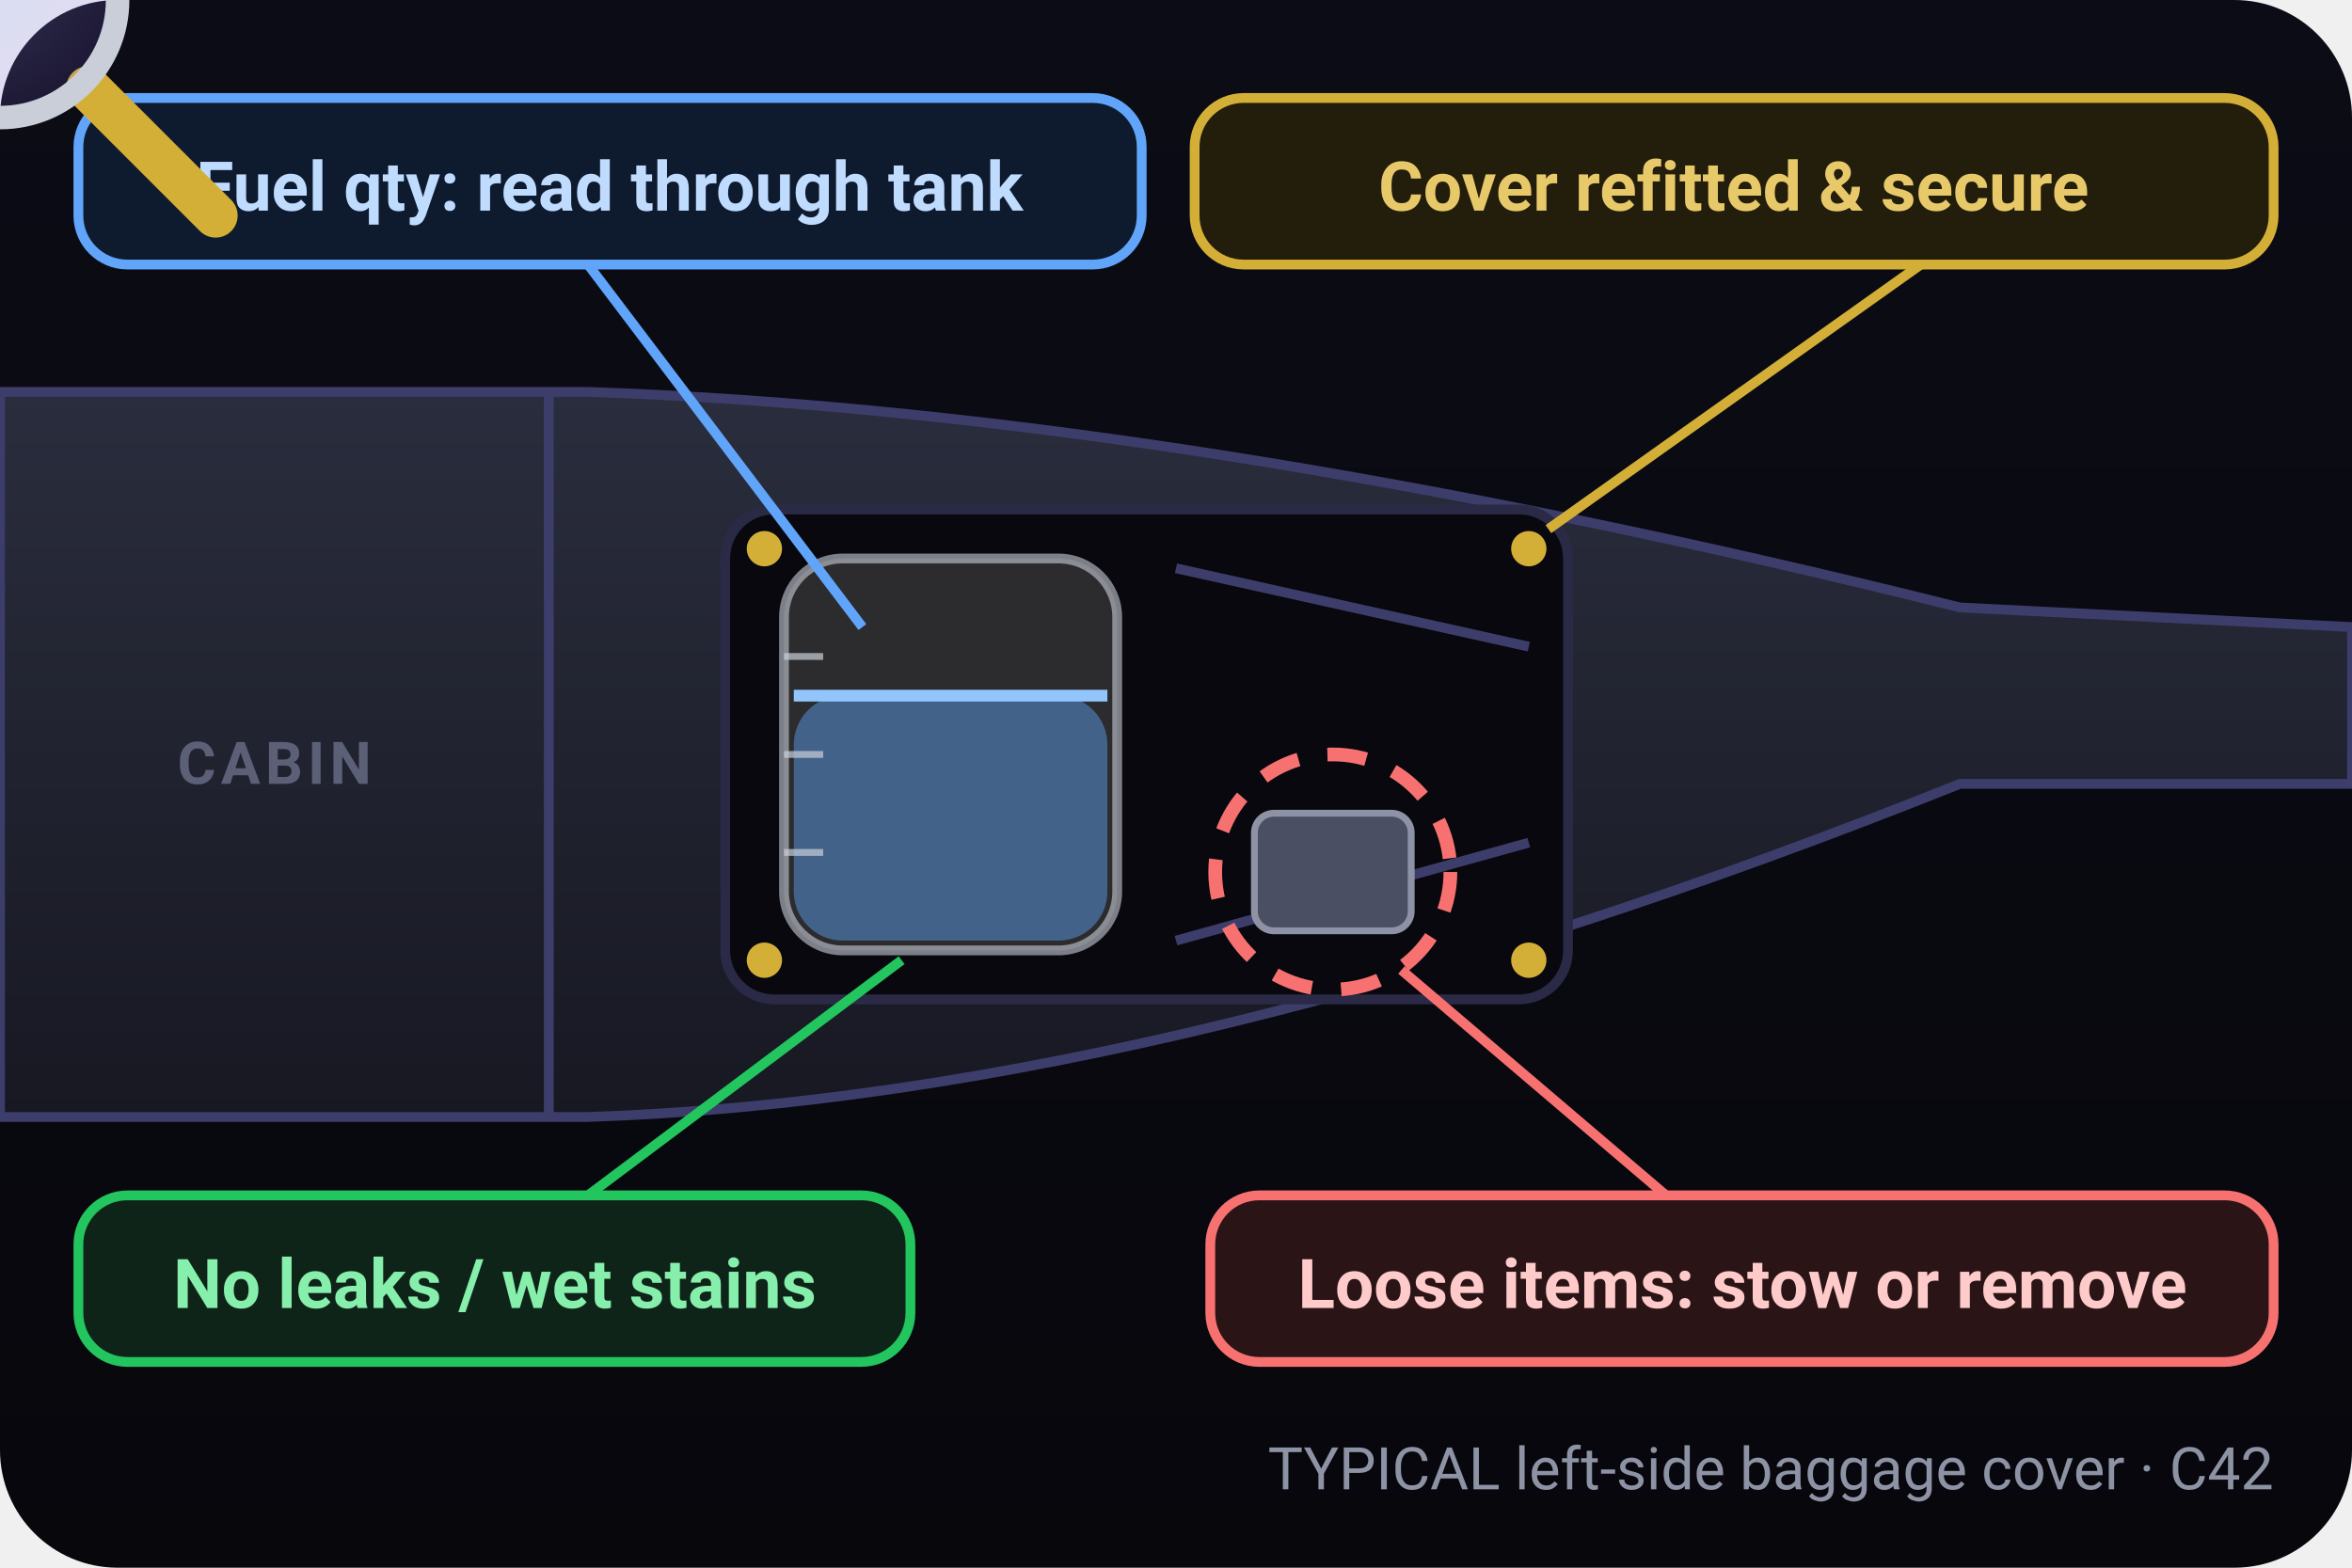
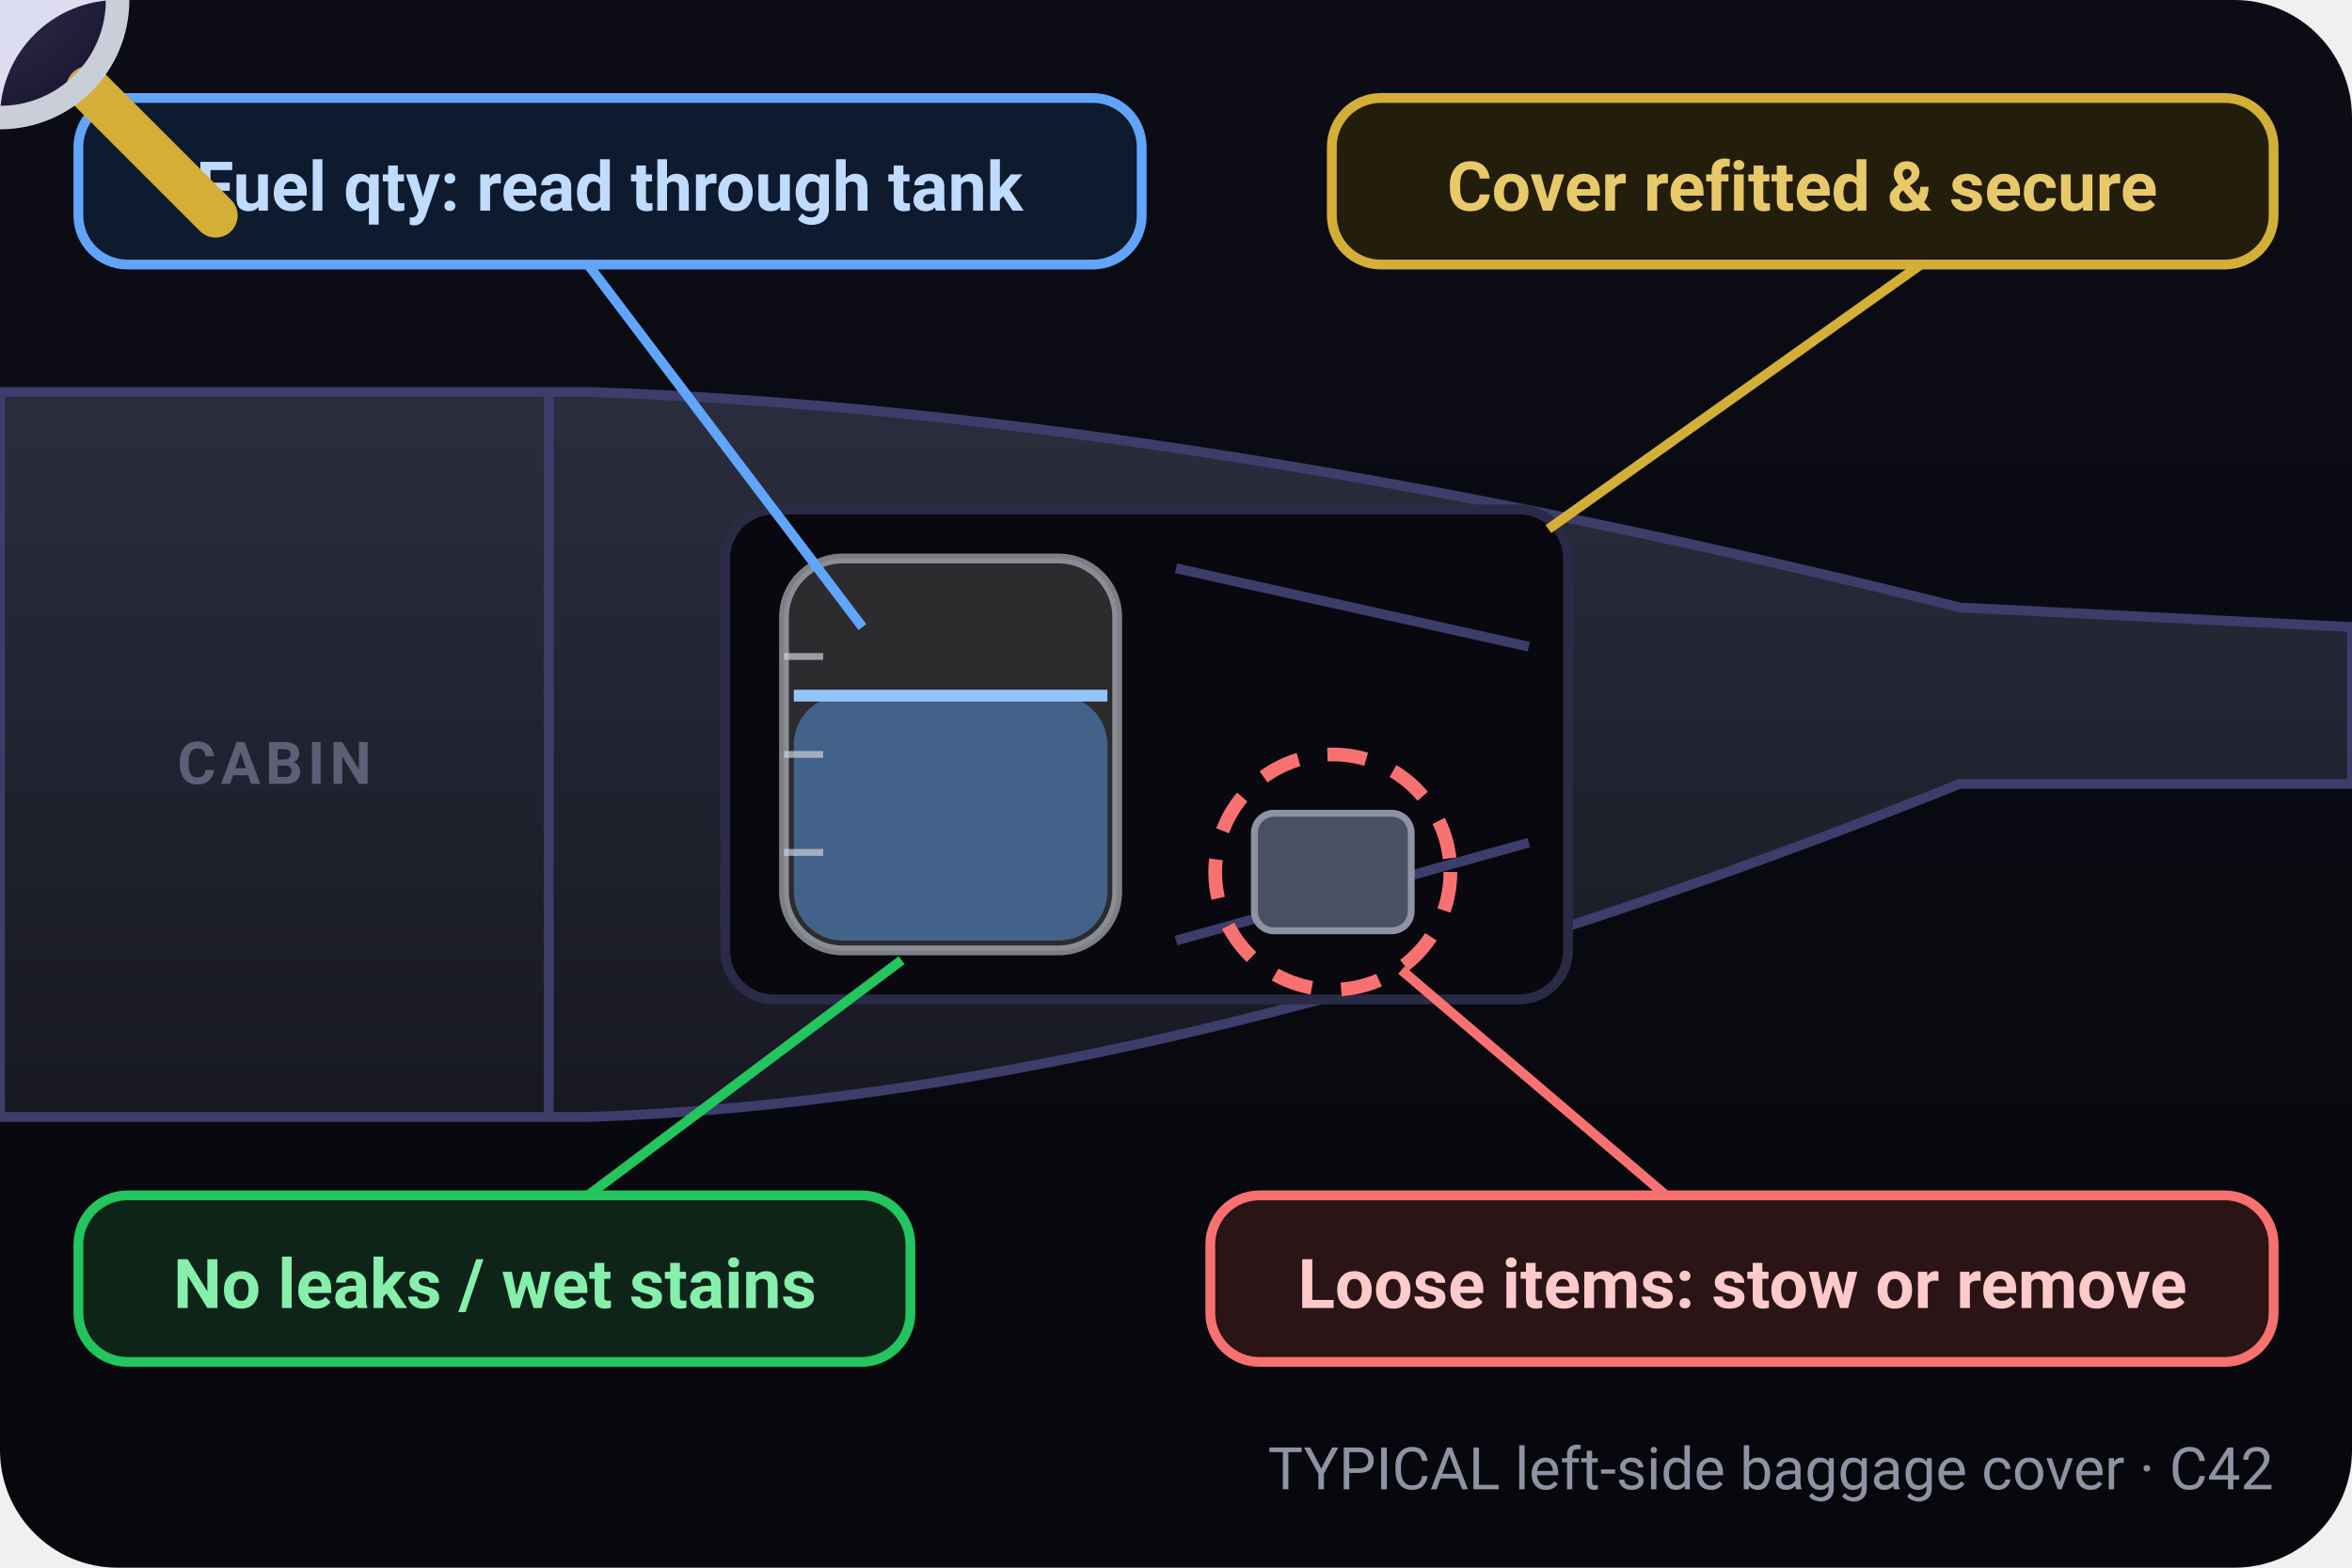
- <svg xmlns="http://www.w3.org/2000/svg" viewBox="0 0 240 160" role="img" aria-label="Typical C42 baggage compartment on the left side behind the cabin: the cover is removed, the fuel level is read through the translucent tank, the tank and floor are checked for leaks or wet stains, nothing is left loose, then the cover is refitted and secured">
+ <svg xmlns="http://www.w3.org/2000/svg" viewBox="0 0 240 160" role="img" aria-label="Typical C42 baggage compartment on the left side behind the cabin: the cover is removed, the fuel level is read through the translucent tank, the tank and floor are checked for leaks or wet stains, a loose item is removed, then the cover is refitted and secured">
  <defs>
    <linearGradient id="bg" x1="0" y1="0" x2="0" y2="1">
      <stop offset="0" stop-color="#0c0c16" />
      <stop offset="1" stop-color="#07070c" />
    </linearGradient>
    <linearGradient id="metal" x1="0" y1="0" x2="0" y2="1">
      <stop offset="0" stop-color="#e4e7ee" />
      <stop offset=".5" stop-color="#a9afbd" />
      <stop offset="1" stop-color="#6b7086" />
    </linearGradient>
    <linearGradient id="metalh" x1="0" y1="0" x2="1" y2="0">
      <stop offset="0" stop-color="#6b7086" />
      <stop offset=".45" stop-color="#d9dde5" />
      <stop offset="1" stop-color="#7d8296" />
    </linearGradient>
    <linearGradient id="skin" x1="0" y1="0" x2="0" y2="1">
      <stop offset="0" stop-color="#2a2d3d" />
      <stop offset="1" stop-color="#171822" />
    </linearGradient>
    <linearGradient id="fab" x1="0" y1="0" x2="0" y2="1">
      <stop offset="0" stop-color="#262a3c" />
      <stop offset="1" stop-color="#1a1c2a" />
    </linearGradient>
    <radialGradient id="glass" cx=".35" cy=".3" r=".8">
      <stop offset="0" stop-color="#93c5fd" stop-opacity=".28" />
      <stop offset="1" stop-color="#8b5cf6" stop-opacity=".12" />
    </radialGradient>
  </defs>
  <style>
  text{font-family:system-ui,-apple-system,"Segoe UI",Roboto,Arial,sans-serif}
  .panel{opacity:0;animation:panel 4s ease-in-out infinite}
  .fas{animation:fas 4s linear infinite}
  .p1{animation:p1 4s linear infinite}.p2{animation:p2 4s linear infinite}.p3{animation:p3 4s linear infinite}.p4{animation:p4 4s linear infinite}
  .lens{animation:lens 4s ease-in-out infinite}
  .loose{transform-box:fill-box;transform-origin:center;animation:loose 4s ease-in-out infinite}
  @keyframes panel{0%,10%{opacity:1;transform:translate(0,0)}20%{opacity:0;transform:translate(26px,8px)}76%{opacity:0;transform:translate(26px,8px)}86%,100%{opacity:1;transform:translate(0,0)}}
  @keyframes fas{0%,86%{fill:#d4af37}90%,100%{fill:#22c55e}}
-   @keyframes p1{0%,22%{opacity:.2}28%,96%{opacity:1}100%{opacity:.2}}
-   @keyframes p2{0%,40%{opacity:.2}46%,96%{opacity:1}100%{opacity:.2}}
-   @keyframes p3{0%,56%{opacity:.2}62%,96%{opacity:1}100%{opacity:.2}}
-   @keyframes p4{0%,86%{opacity:.2}90%,98%{opacity:1}100%{opacity:.2}}
+   @keyframes p1{0%,22%{opacity:0}28%,74%{opacity:1}78%,100%{opacity:0}}
+   @keyframes p2{0%,40%{opacity:0}46%,74%{opacity:1}78%,100%{opacity:0}}
+   @keyframes p3{0%,56%{opacity:0}62%,69%{opacity:1}73%,100%{opacity:0}}
+   @keyframes p4{0%,86%{opacity:0}90%,98%{opacity:1}100%{opacity:0}}
  @keyframes lens{0%,30%{transform:translate(90px,94px);opacity:0}34%{opacity:1}48%{transform:translate(104px,94px);opacity:1}52%,100%{transform:translate(104px,94px);opacity:0}}
-   @keyframes loose{0%,56%{transform:rotate(0)}60%{transform:rotate(-10deg)}64%{transform:rotate(8deg)}68%,100%{transform:rotate(0)}}
-   @media (prefers-reduced-motion:reduce){*{animation:none!important}.lens{display:none}}
+   @keyframes loose{0%,56%{transform:rotate(0);opacity:1}60%{transform:rotate(-10deg)}64%{transform:rotate(8deg)}68%{transform:rotate(0);opacity:1}73%{transform:translate(0,-6px);opacity:0}99%{transform:translate(0,-6px);opacity:0}100%{transform:rotate(0);opacity:0}}
+   @media (prefers-reduced-motion:reduce){*{animation:none!important}.lens,.p4{display:none}}
</style>
  <rect width="240" height="160" rx="12" fill="url(#bg)" />
  <path d="M0 40 L60 40 Q120 42 200 62 L240 64 L240 80 L200 80 Q120 112 60 114 L0 114Z" fill="url(#skin)" stroke="#3d3d6b" />
  <path d="M56 40 V114" stroke="#3d3d6b" />
  <text x="28" y="80" text-anchor="middle" font-size="6" font-weight="700" letter-spacing=".5" fill="#5b6077">CABIN</text>
  <rect x="74" y="52" width="86" height="50" rx="5" fill="#08080e" stroke="#2a2a46" />
  <rect x="80" y="57" width="34" height="40" rx="6" fill="#e9e3d0" fill-opacity=".16" stroke="#c9ced8" stroke-opacity=".6" />
  <rect x="81" y="71" width="32" height="25" rx="5" fill="#60a5fa" fill-opacity=".45" />
  <path d="M81 71 H113" stroke="#93c5fd" stroke-width="1.2" />
  <g stroke="#c9ced8" stroke-width=".7" opacity=".7">
    <path d="M80 67 h4 M80 77 h4 M80 87 h4" />
  </g>
  <path d="M120 58 L156 66 M120 96 L156 86" stroke="#3d3d6b" stroke-width="1" />
  <rect class="loose" x="128" y="83" width="16" height="12" rx="2" fill="#4a4f63" stroke="#8d93a4" stroke-width=".7" />
  <g class="panel">
    <rect x="74" y="52" width="86" height="50" rx="5" fill="#242838" stroke="#a6acbb" />
    <text x="117" y="80" text-anchor="middle" font-size="6" font-weight="700" letter-spacing=".5" fill="#8d93a4">BAGGAGE COVER</text>
-   </g>
-   <g class="fas" fill="#d4af37">
-     <circle cx="78" cy="56" r="1.8" />
-     <circle cx="156" cy="56" r="1.8" />
-     <circle cx="78" cy="98" r="1.8" />
-     <circle cx="156" cy="98" r="1.8" />
+     <g class="fas" fill="#d4af37">
+       <circle cx="78" cy="56" r="1.8" />
+       <circle cx="156" cy="56" r="1.8" />
+       <circle cx="78" cy="98" r="1.8" />
+       <circle cx="156" cy="98" r="1.8" />
+     </g>
  </g>
  <g class="p1">
    <path d="M60 27 L88 64" stroke="#60a5fa" stroke-width="1" />
    <g>
      <rect x="8.0" y="10" width="108.5" height="17" rx="5" fill="#0e1a2e" stroke="#60a5fa" />
      <text x="62.2" y="21.5" text-anchor="middle" font-size="7" font-weight="700" fill="#bfdbfe">Fuel qty: read through tank</text>
    </g>
  </g>
  <g class="p2">
    <path d="M60 122 L92 98" stroke="#22c55e" stroke-width="1" />
    <g>
      <rect x="8.0" y="122" width="84.9" height="17" rx="5" fill="#0f2418" stroke="#22c55e" />
      <text x="50.5" y="133.5" text-anchor="middle" font-size="7" font-weight="700" fill="#86efac">No leaks / wet stains</text>
    </g>
  </g>
  <g class="p3">
    <circle cx="136" cy="89" r="12" fill="none" stroke="#f87171" stroke-width="1.4" stroke-dasharray="4 3" />
    <path d="M170 122 L143 99" stroke="#f87171" stroke-width="1" />
    <g>
      <rect x="123.5" y="122" width="108.5" height="17" rx="5" fill="#2a1416" stroke="#f87171" />
      <text x="177.8" y="133.5" text-anchor="middle" font-size="7" font-weight="700" fill="#fecaca">Loose items: stow or remove</text>
    </g>
  </g>
  <g class="p4">
    <path d="M196 27 L158 54" stroke="#d4af37" stroke-width="1" />
    <g>
-       <rect x="121.9" y="10" width="110.1" height="17" rx="5" fill="#231d0b" stroke="#d4af37" />
-       <text x="176.9" y="21.5" text-anchor="middle" font-size="7" font-weight="700" fill="#e8c96a">Cover refitted &amp; secure</text>
+       <rect x="135.9" y="10" width="96.1" height="17" rx="5" fill="#231d0b" stroke="#d4af37" />
+       <text x="183.9" y="21.5" text-anchor="middle" font-size="7" font-weight="700" fill="#e8c96a">Cover refitted &amp; secure</text>
    </g>
  </g>
  <g class="lens">
    <g class="lensin">
      <path d="M9 9 L22 22" stroke="#d4af37" stroke-width="4.5" stroke-linecap="round" />
      <circle r="12" fill="url(#glass)" stroke="#c9ced8" stroke-width="2.4" />
      <path d="M-7 -4.5 A8 8 0 0 1 -2 -8.5" fill="none" stroke="#fff" stroke-width="1.4" stroke-linecap="round" opacity=".8" />
    </g>
  </g>
  <text x="232" y="152" text-anchor="end" font-size="6" fill="#8d93a4">TYPICAL left-side baggage cover · C42</text>
</svg>
